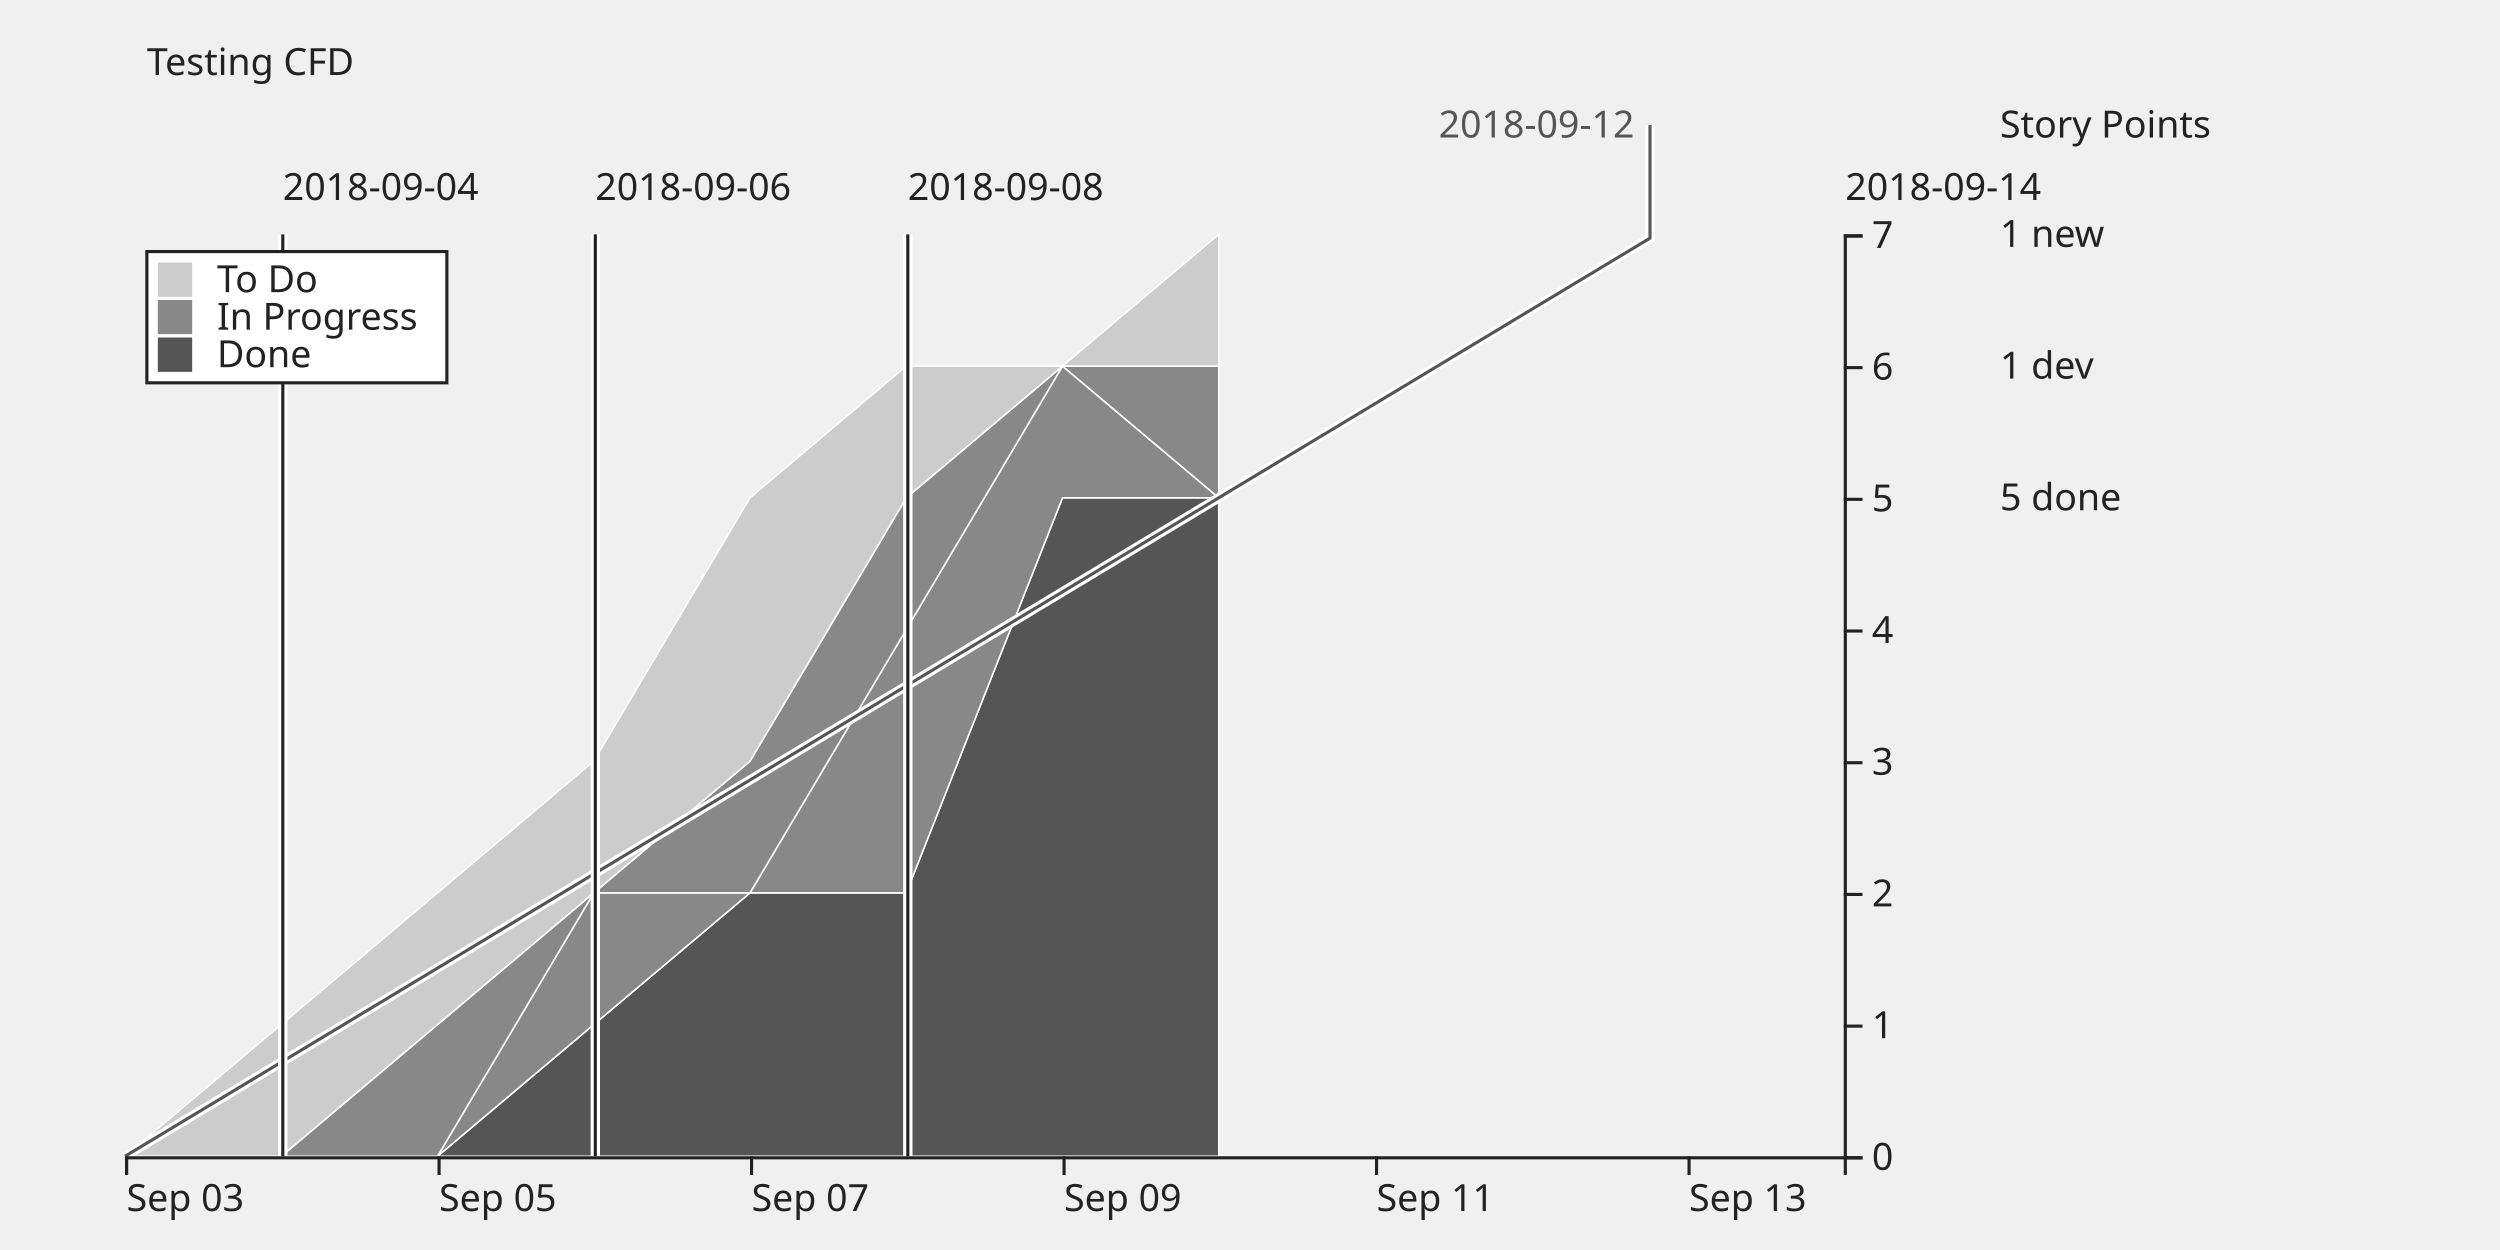
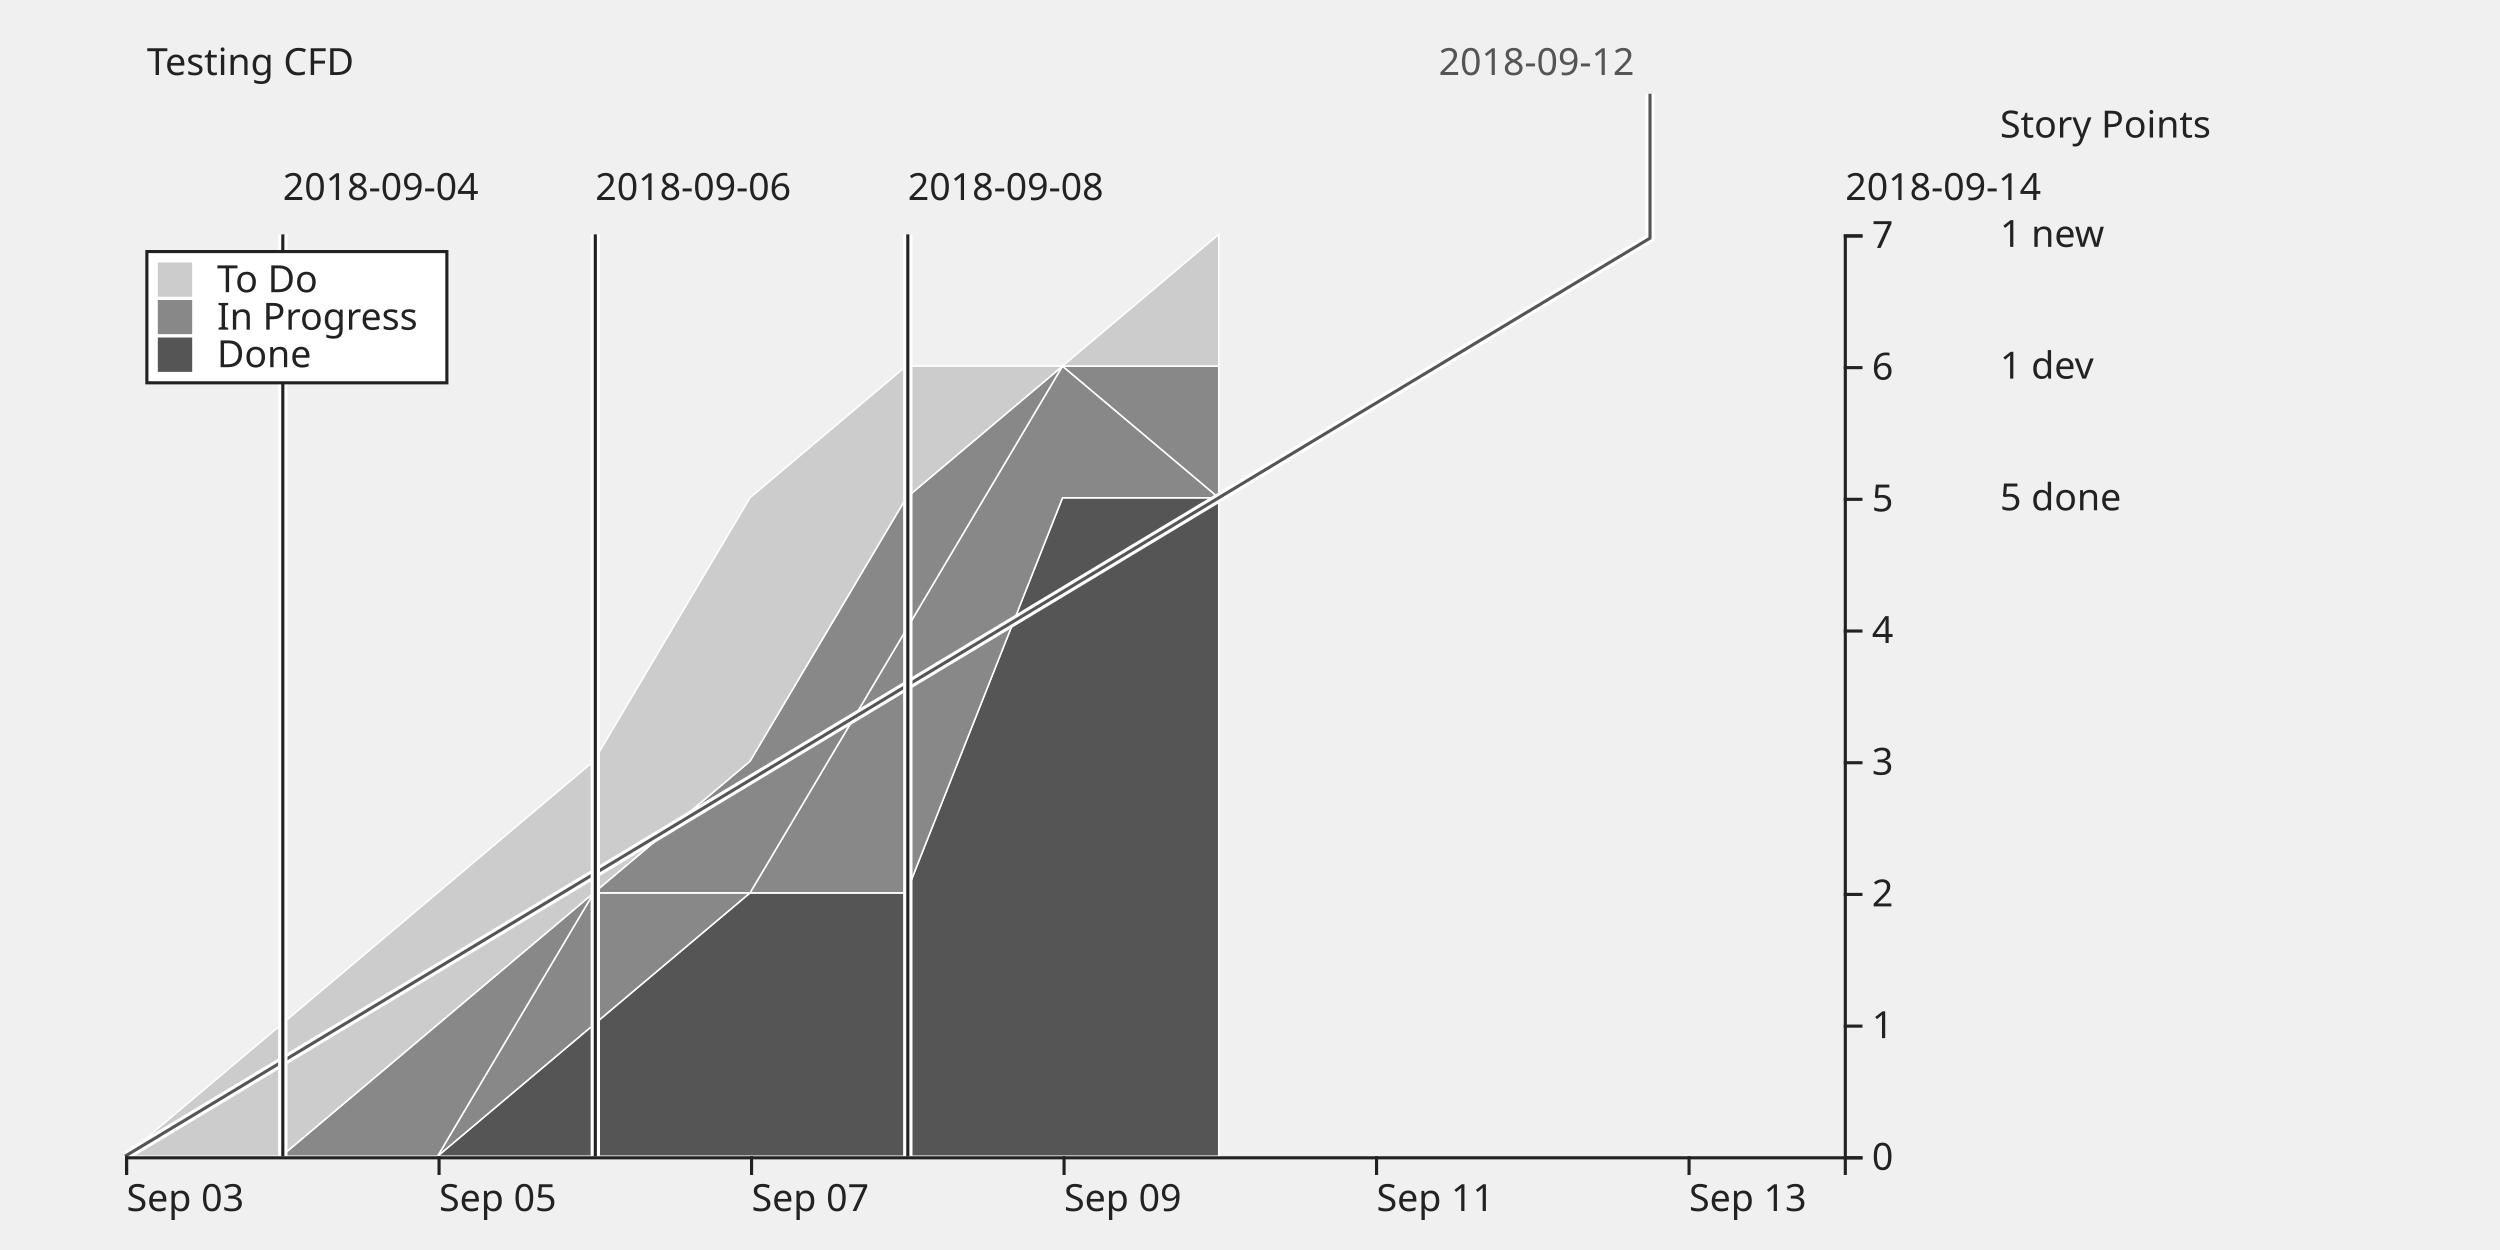
<svg xmlns="http://www.w3.org/2000/svg" width="800" height="400">
+   <defs>
+     <pattern id="pattern-checkers" x="0" y="0" width="4" height="4" patternunits="userSpaceOnUse">
+       <rect x="0" y="0" width="2" height="2" style="fill: #555;" />
+       <rect x="2" y="0" width="2" height="2" style="fill: #ccc;" />
+       <rect x="0" y="2" width="2" height="2" style="fill: #ccc;" />
+       <rect x="2" y="2" width="2" height="2" style="fill: #555;" />
+     </pattern>
+   </defs>
  <g transform="translate(40,75)">
    <g class="layer">
      <path class="area" style="fill: #555; stroke: #fff; stroke-width: .5;" d="M0,295L50,295L100,295L150,252.857L200,210.714L250,210.714L300,84.286L350,84.286L350,295L300,295L250,295L200,295L150,295L100,295L50,295L0,295Z" />
      <text x="600" y="84.286" dy="4px" font-size="12px" font-family="sans-serif" style="text-anchor: start; fill: #222;">5 done</text>
    </g>
    <g class="layer">
      <path class="area" style="fill: #888; stroke: #fff; stroke-width: .5;" d="M0,295L50,295L100,295L150,210.714L200,210.714L250,126.429L300,42.143L350,84.286L350,84.286L300,84.286L250,210.714L200,210.714L150,252.857L100,295L50,295L0,295Z" />
    </g>
    <g class="layer">
      <path class="area" style="fill: #888; stroke: #fff; stroke-width: .5;" d="M0,295L50,295L100,252.857L150,210.714L200,168.571L250,84.286L300,42.143L350,42.143L350,84.286L300,42.143L250,126.429L200,210.714L150,210.714L100,295L50,295L0,295Z" />
      <text x="600" y="42.143" dy="4px" font-size="12px" font-family="sans-serif" style="text-anchor: start; fill: #222;">1 dev</text>
    </g>
    <g class="layer">
      <path class="area" style="fill: #ccc; stroke: #fff; stroke-width: .5;" d="M0,295L50,252.857L100,210.714L150,168.571L200,84.286L250,42.143L300,42.143L350,0L350,42.143L300,42.143L250,84.286L200,168.571L150,210.714L100,252.857L50,295L0,295Z" />
      <text x="600" y="0" dy="4px" font-size="12px" font-family="sans-serif" style="text-anchor: start; fill: #222;">1 new</text>
    </g>
-     <path d="M0,295L488,1.204L488,-35" fill="none" style="stroke-width: 3; stroke: #fff;" />
-     <path d="M0,295L488,1.204L488,-35" fill="none" style="stroke-width: 1; stroke: #555;" />
-     <text x="483" y="-35" dy="4px" font-size="12" font-family="sans-serif" style="text-anchor: end; fill: #555;">2018-09-12</text>
+     <path d="M0,295L488,1.204L488,-45" fill="none" style="stroke-width: 3; stroke: #fff;" />
+     <path d="M0,295L488,1.204L488,-45" fill="none" style="stroke-width: 1; stroke: #555;" />
+     <text x="483" y="-55" dy="4px" font-size="12" font-family="sans-serif" style="text-anchor: end; fill: #555;">2018-09-12</text>
    <line x1="50.5" y1="295" x2="50.5" y2="0" style="stroke-width: 3; stroke: #fff;" />
    <line x1="50.5" y1="295" x2="50.5" y2="0" style="stroke-width: 1; stroke: #222;" />
    <rect style="fill: #fff;" />
    <text x="50.5" y="-15" dy="4px" font-size="12px" font-family="sans-serif" style="fill: #222; text-anchor: start;">2018-09-04</text>
    <line x1="150.5" y1="295" x2="150.5" y2="0" style="stroke-width: 3; stroke: #fff;" />
    <line x1="150.5" y1="295" x2="150.5" y2="0" style="stroke-width: 1; stroke: #222;" />
    <rect style="fill: #fff;" />
    <text x="150.5" y="-15" dy="4px" font-size="12px" font-family="sans-serif" style="fill: #222; text-anchor: start;">2018-09-06</text>
    <line x1="250.5" y1="295" x2="250.5" y2="0" style="stroke-width: 3; stroke: #fff;" />
    <line x1="250.5" y1="295" x2="250.5" y2="0" style="stroke-width: 1; stroke: #222;" />
    <rect style="fill: #fff;" />
    <text x="250.5" y="-15" dy="4px" font-size="12px" font-family="sans-serif" style="fill: #222; text-anchor: start;">2018-09-08</text>
    <rect style="fill: #fff;" />
    <text x="550.5" y="-15" dy="4px" font-size="12px" font-family="sans-serif" style="fill: #222; text-anchor: start;">2018-09-14</text>
    <g transform="translate(0,295)" fill="none" font-size="10" font-family="sans-serif" text-anchor="middle">
      <path class="domain" stroke="currentColor" d="M0.5,6V0.5H550.5V6" style="stroke: #222;" />
      <g class="tick" opacity="1" transform="translate(0.5,0)">
        <line stroke="currentColor" y2="6" style="stroke: #222;" />
        <text fill="currentColor" y="9" dy="0.71em" style="fill: #222; text-anchor: start;" font-size="12px" font-family="sans-serif">Sep 03</text>
      </g>
      <g class="tick" opacity="1" transform="translate(100.5,0)">
        <line stroke="currentColor" y2="6" style="stroke: #222;" />
        <text fill="currentColor" y="9" dy="0.71em" style="fill: #222; text-anchor: start;" font-size="12px" font-family="sans-serif">Sep 05</text>
      </g>
      <g class="tick" opacity="1" transform="translate(200.5,0)">
        <line stroke="currentColor" y2="6" style="stroke: #222;" />
        <text fill="currentColor" y="9" dy="0.71em" style="fill: #222; text-anchor: start;" font-size="12px" font-family="sans-serif">Sep 07</text>
      </g>
      <g class="tick" opacity="1" transform="translate(300.5,0)">
        <line stroke="currentColor" y2="6" style="stroke: #222;" />
        <text fill="currentColor" y="9" dy="0.71em" style="fill: #222; text-anchor: start;" font-size="12px" font-family="sans-serif">Sep 09</text>
      </g>
      <g class="tick" opacity="1" transform="translate(400.5,0)">
        <line stroke="currentColor" y2="6" style="stroke: #222;" />
        <text fill="currentColor" y="9" dy="0.71em" style="fill: #222; text-anchor: start;" font-size="12px" font-family="sans-serif">Sep 11</text>
      </g>
      <g class="tick" opacity="1" transform="translate(500.5,0)">
        <line stroke="currentColor" y2="6" style="stroke: #222;" />
        <text fill="currentColor" y="9" dy="0.71em" style="fill: #222; text-anchor: start;" font-size="12px" font-family="sans-serif">Sep 13</text>
      </g>
    </g>
    <g transform="translate(550 ,0)" fill="none" font-size="10" font-family="sans-serif" text-anchor="start">
      <path class="domain" stroke="currentColor" d="M6,295.5H0.5V0.5H6" style="stroke: #222;" />
      <g class="tick" opacity="1" transform="translate(0,295.5)">
        <line stroke="currentColor" x2="6" style="stroke: #222;" />
        <text fill="currentColor" x="9" dy="0.32em" style="fill: #222;" text-anchor="start" font-size="12px" font-family="sans-serif">0</text>
      </g>
      <g class="tick" opacity="1" transform="translate(0,253.3571)">
        <line stroke="currentColor" x2="6" style="stroke: #222;" />
        <text fill="currentColor" x="9" dy="0.32em" style="fill: #222;" text-anchor="start" font-size="12px" font-family="sans-serif">1</text>
      </g>
      <g class="tick" opacity="1" transform="translate(0,211.2143)">
        <line stroke="currentColor" x2="6" style="stroke: #222;" />
        <text fill="currentColor" x="9" dy="0.32em" style="fill: #222;" text-anchor="start" font-size="12px" font-family="sans-serif">2</text>
      </g>
      <g class="tick" opacity="1" transform="translate(0,169.0714)">
        <line stroke="currentColor" x2="6" style="stroke: #222;" />
        <text fill="currentColor" x="9" dy="0.32em" style="fill: #222;" text-anchor="start" font-size="12px" font-family="sans-serif">3</text>
      </g>
      <g class="tick" opacity="1" transform="translate(0,126.9286)">
        <line stroke="currentColor" x2="6" style="stroke: #222;" />
        <text fill="currentColor" x="9" dy="0.32em" style="fill: #222;" text-anchor="start" font-size="12px" font-family="sans-serif">4</text>
      </g>
      <g class="tick" opacity="1" transform="translate(0,84.78571)">
        <line stroke="currentColor" x2="6" style="stroke: #222;" />
        <text fill="currentColor" x="9" dy="0.32em" style="fill: #222;" text-anchor="start" font-size="12px" font-family="sans-serif">5</text>
      </g>
      <g class="tick" opacity="1" transform="translate(0,42.64286)">
        <line stroke="currentColor" x2="6" style="stroke: #222;" />
        <text fill="currentColor" x="9" dy="0.32em" style="fill: #222;" text-anchor="start" font-size="12px" font-family="sans-serif">6</text>
      </g>
      <g class="tick" opacity="1" transform="translate(0,0.5)">
        <line stroke="currentColor" x2="6" style="stroke: #222;" />
        <text fill="currentColor" x="9" dy="0.32em" style="fill: #222;" text-anchor="start" font-size="12px" font-family="sans-serif">7</text>
      </g>
    </g>
    <text x="7" y="-55" dy="4px" font-size="12px" font-family="sans-serif" style="text-anchor: start; fill: #222;">Testing CFD</text>
    <rect x="7" y="5.5" width="96" height="42" style="fill: #fff; stroke: #222;" />
    <rect x="10" y="8.5" width="12" height="12" style="fill: #ccc; stroke: #fff;" />
    <text x="29.44" y="14.5" dy="4px" font-size="12px" font-family="sans-serif" style="text-anchor: start; fill: #222;">To Do</text>
    <rect x="10" y="20.5" width="12" height="12" style="fill: #888; stroke: #fff;" />
    <text x="29.44" y="26.5" dy="4px" font-size="12px" font-family="sans-serif" style="text-anchor: start; fill: #222;">In Progress</text>
    <rect x="10" y="32.5" width="12" height="12" style="fill: #555; stroke: #fff;" />
    <text x="29.44" y="38.5" dy="4px" font-size="12px" font-family="sans-serif" style="text-anchor: start; fill: #222;">Done</text>
    <text x="600" y="-35" dy="4px" font-size="12px" font-family="sans-serif" style="text-anchor: start; fill: #222;">Story Points</text>
    <rect fill="#fff" stroke="#222" class="focus-item" width="12" height="12" style="display: none;" />
    <text dy="4px" font-size="12px" font-family="sans-serif" style="text-anchor: start; fill: #222; display: none;" />
    <text dy="4px" font-size="12px" font-family="sans-serif" style="text-anchor: start; fill: #222; display: none;" />
    <text dy="4px" font-size="12px" font-family="sans-serif" style="text-anchor: start; fill: #222; display: none;" />
    <text dy="4px" font-size="12px" font-family="sans-serif" style="text-anchor: start; fill: #222; display: none;" />
    <text dy="4px" font-size="12px" font-family="sans-serif" style="text-anchor: start; fill: #222; display: none;" />
    <text dy="4px" font-size="12px" font-family="sans-serif" style="text-anchor: start; fill: #222; display: none;" />
    <text dy="4px" font-size="12px" font-family="sans-serif" style="text-anchor: start; fill: #222; display: none;" />
    <text dy="4px" font-size="12px" font-family="sans-serif" style="text-anchor: start; fill: #222; display: none;" />
    <text dy="4px" font-size="12px" font-family="sans-serif" style="text-anchor: start; fill: #222; display: none;" />
    <text dy="4px" font-size="12px" font-family="sans-serif" style="text-anchor: start; fill: #222; display: none;" />
    <text dy="4px" font-size="12px" font-family="sans-serif" style="text-anchor: start; fill: #222; display: none;" />
    <text dy="4px" font-size="12px" font-family="sans-serif" style="text-anchor: start; fill: #222; display: none;" />
    <text dy="4px" font-size="12px" font-family="sans-serif" style="text-anchor: start; fill: #222; display: none;" />
    <text dy="4px" font-size="12px" font-family="sans-serif" style="text-anchor: start; fill: #222; display: none;" />
    <text dy="4px" font-size="12px" font-family="sans-serif" style="text-anchor: start; fill: #222; display: none;" />
    <text dy="4px" font-size="12px" font-family="sans-serif" style="text-anchor: start; fill: #222; display: none;" />
    <text dy="4px" font-size="12px" font-family="sans-serif" style="text-anchor: start; fill: #222; display: none;" />
    <text dy="4px" font-size="12px" font-family="sans-serif" style="text-anchor: start; fill: #222; display: none;" />
    <text dy="4px" font-size="12px" font-family="sans-serif" style="text-anchor: start; fill: #222; display: none;" />
    <text dy="4px" font-size="12px" font-family="sans-serif" style="text-anchor: start; fill: #222; display: none;" />
    <text dy="4px" font-size="12px" font-family="sans-serif" style="text-anchor: start; fill: #222; display: none;" />
    <text dy="4px" font-size="12px" font-family="sans-serif" style="text-anchor: start; fill: #222; display: none;" />
    <text dy="4px" font-size="12px" font-family="sans-serif" style="text-anchor: start; fill: #222; display: none;" />
    <text dy="4px" font-size="12px" font-family="sans-serif" style="text-anchor: start; fill: #222; display: none;" />
    <text dy="4px" font-size="12px" font-family="sans-serif" style="text-anchor: start; fill: #222; display: none;" />
    <text dy="4px" font-size="12px" font-family="sans-serif" style="text-anchor: start; fill: #222; display: none;" />
    <text dy="4px" font-size="12px" font-family="sans-serif" style="text-anchor: start; fill: #222; display: none;" />
    <text dy="4px" font-size="12px" font-family="sans-serif" style="text-anchor: start; fill: #222; display: none;" />
    <text dy="4px" font-size="12px" font-family="sans-serif" style="text-anchor: start; fill: #222; display: none;" />
    <text dy="4px" font-size="12px" font-family="sans-serif" style="text-anchor: start; fill: #222; display: none;" />
    <text dy="4px" font-size="12px" font-family="sans-serif" style="text-anchor: start; fill: #222; display: none;" />
    <text dy="4px" font-size="12px" font-family="sans-serif" style="text-anchor: start; fill: #222; display: none;" />
    <text dy="4px" font-size="12px" font-family="sans-serif" style="text-anchor: start; fill: #222; display: none;" />
    <text dy="4px" font-size="12px" font-family="sans-serif" style="text-anchor: start; fill: #222; display: none;" />
    <text dy="4px" font-size="12px" font-family="sans-serif" style="text-anchor: start; fill: #222; display: none;" />
    <text dy="4px" font-size="12px" font-family="sans-serif" style="text-anchor: start; fill: #222; display: none;" />
    <text dy="4px" font-size="12px" font-family="sans-serif" style="text-anchor: start; fill: #222; display: none;" />
    <text dy="4px" font-size="12px" font-family="sans-serif" style="text-anchor: start; fill: #222; display: none;" />
    <text dy="4px" font-size="12px" font-family="sans-serif" style="text-anchor: start; fill: #222; display: none;" />
    <text dy="4px" font-size="12px" font-family="sans-serif" style="text-anchor: start; fill: #222; display: none;" />
    <line style="display: none; stroke-width: 3; stroke: #fff;" />
    <line style="display: none; stroke-width: 1; stroke: #222;" />
    <rect width="760" height="295" fill="transparent" />
  </g>
</svg>
